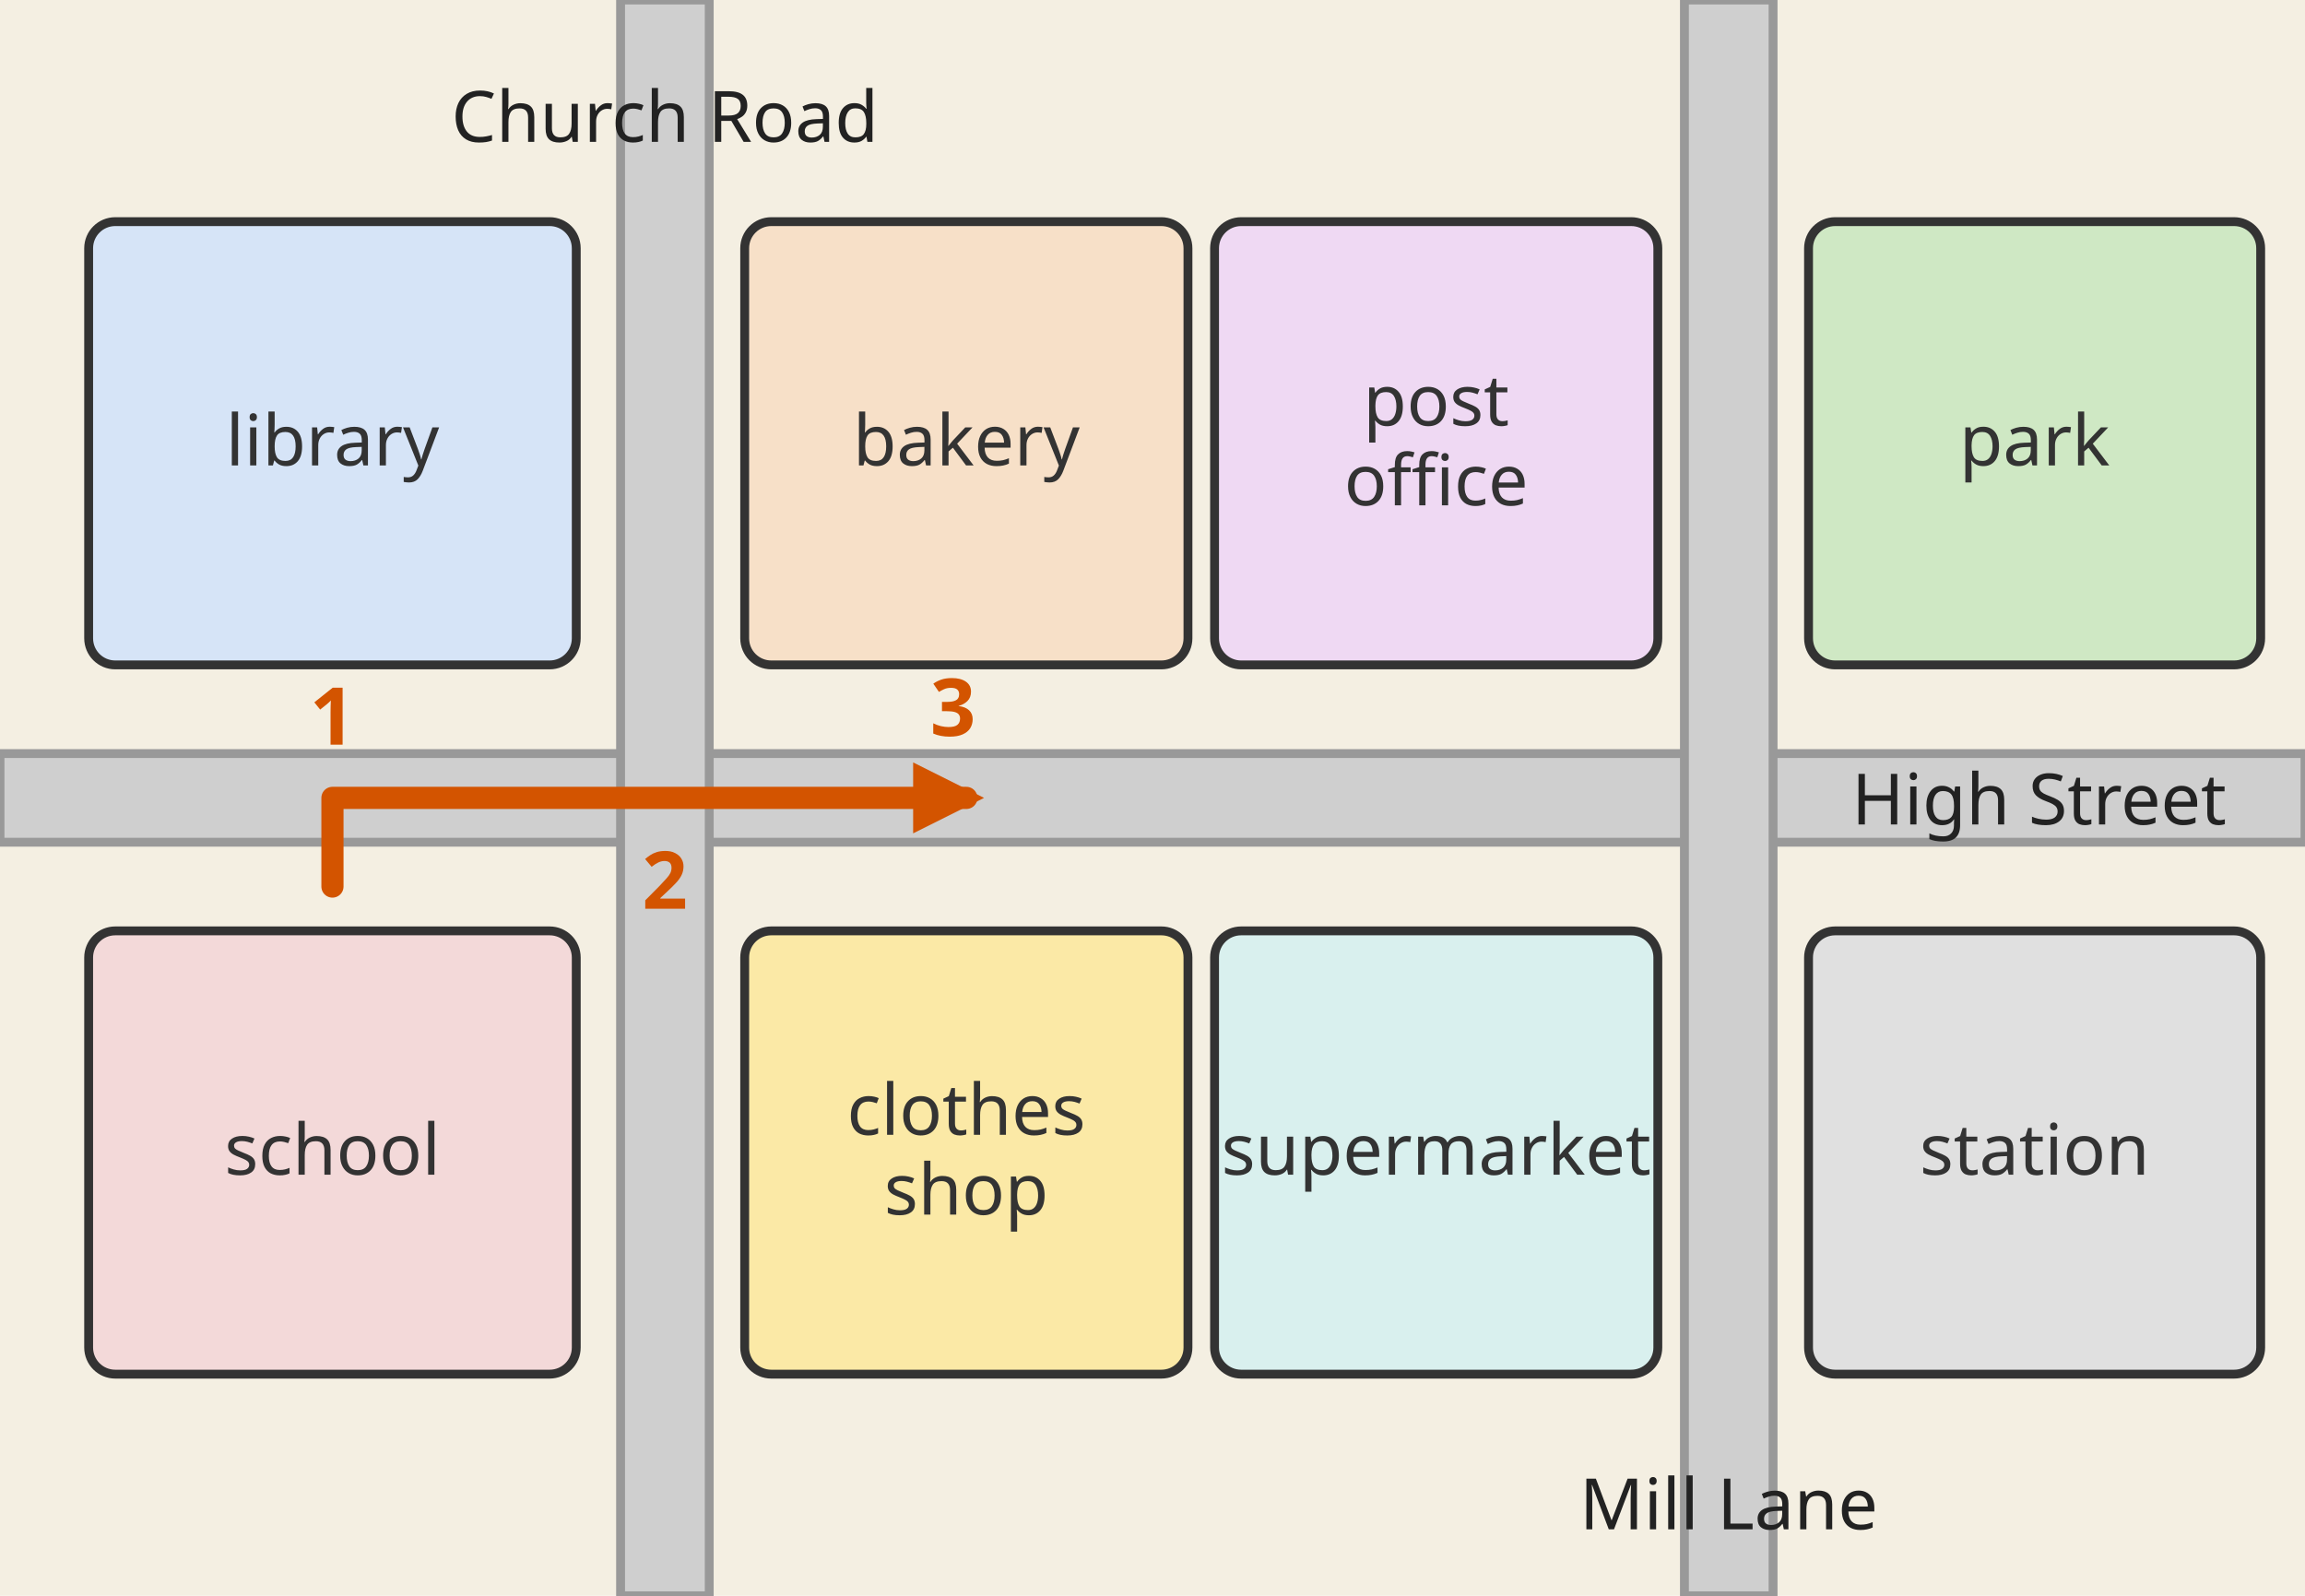
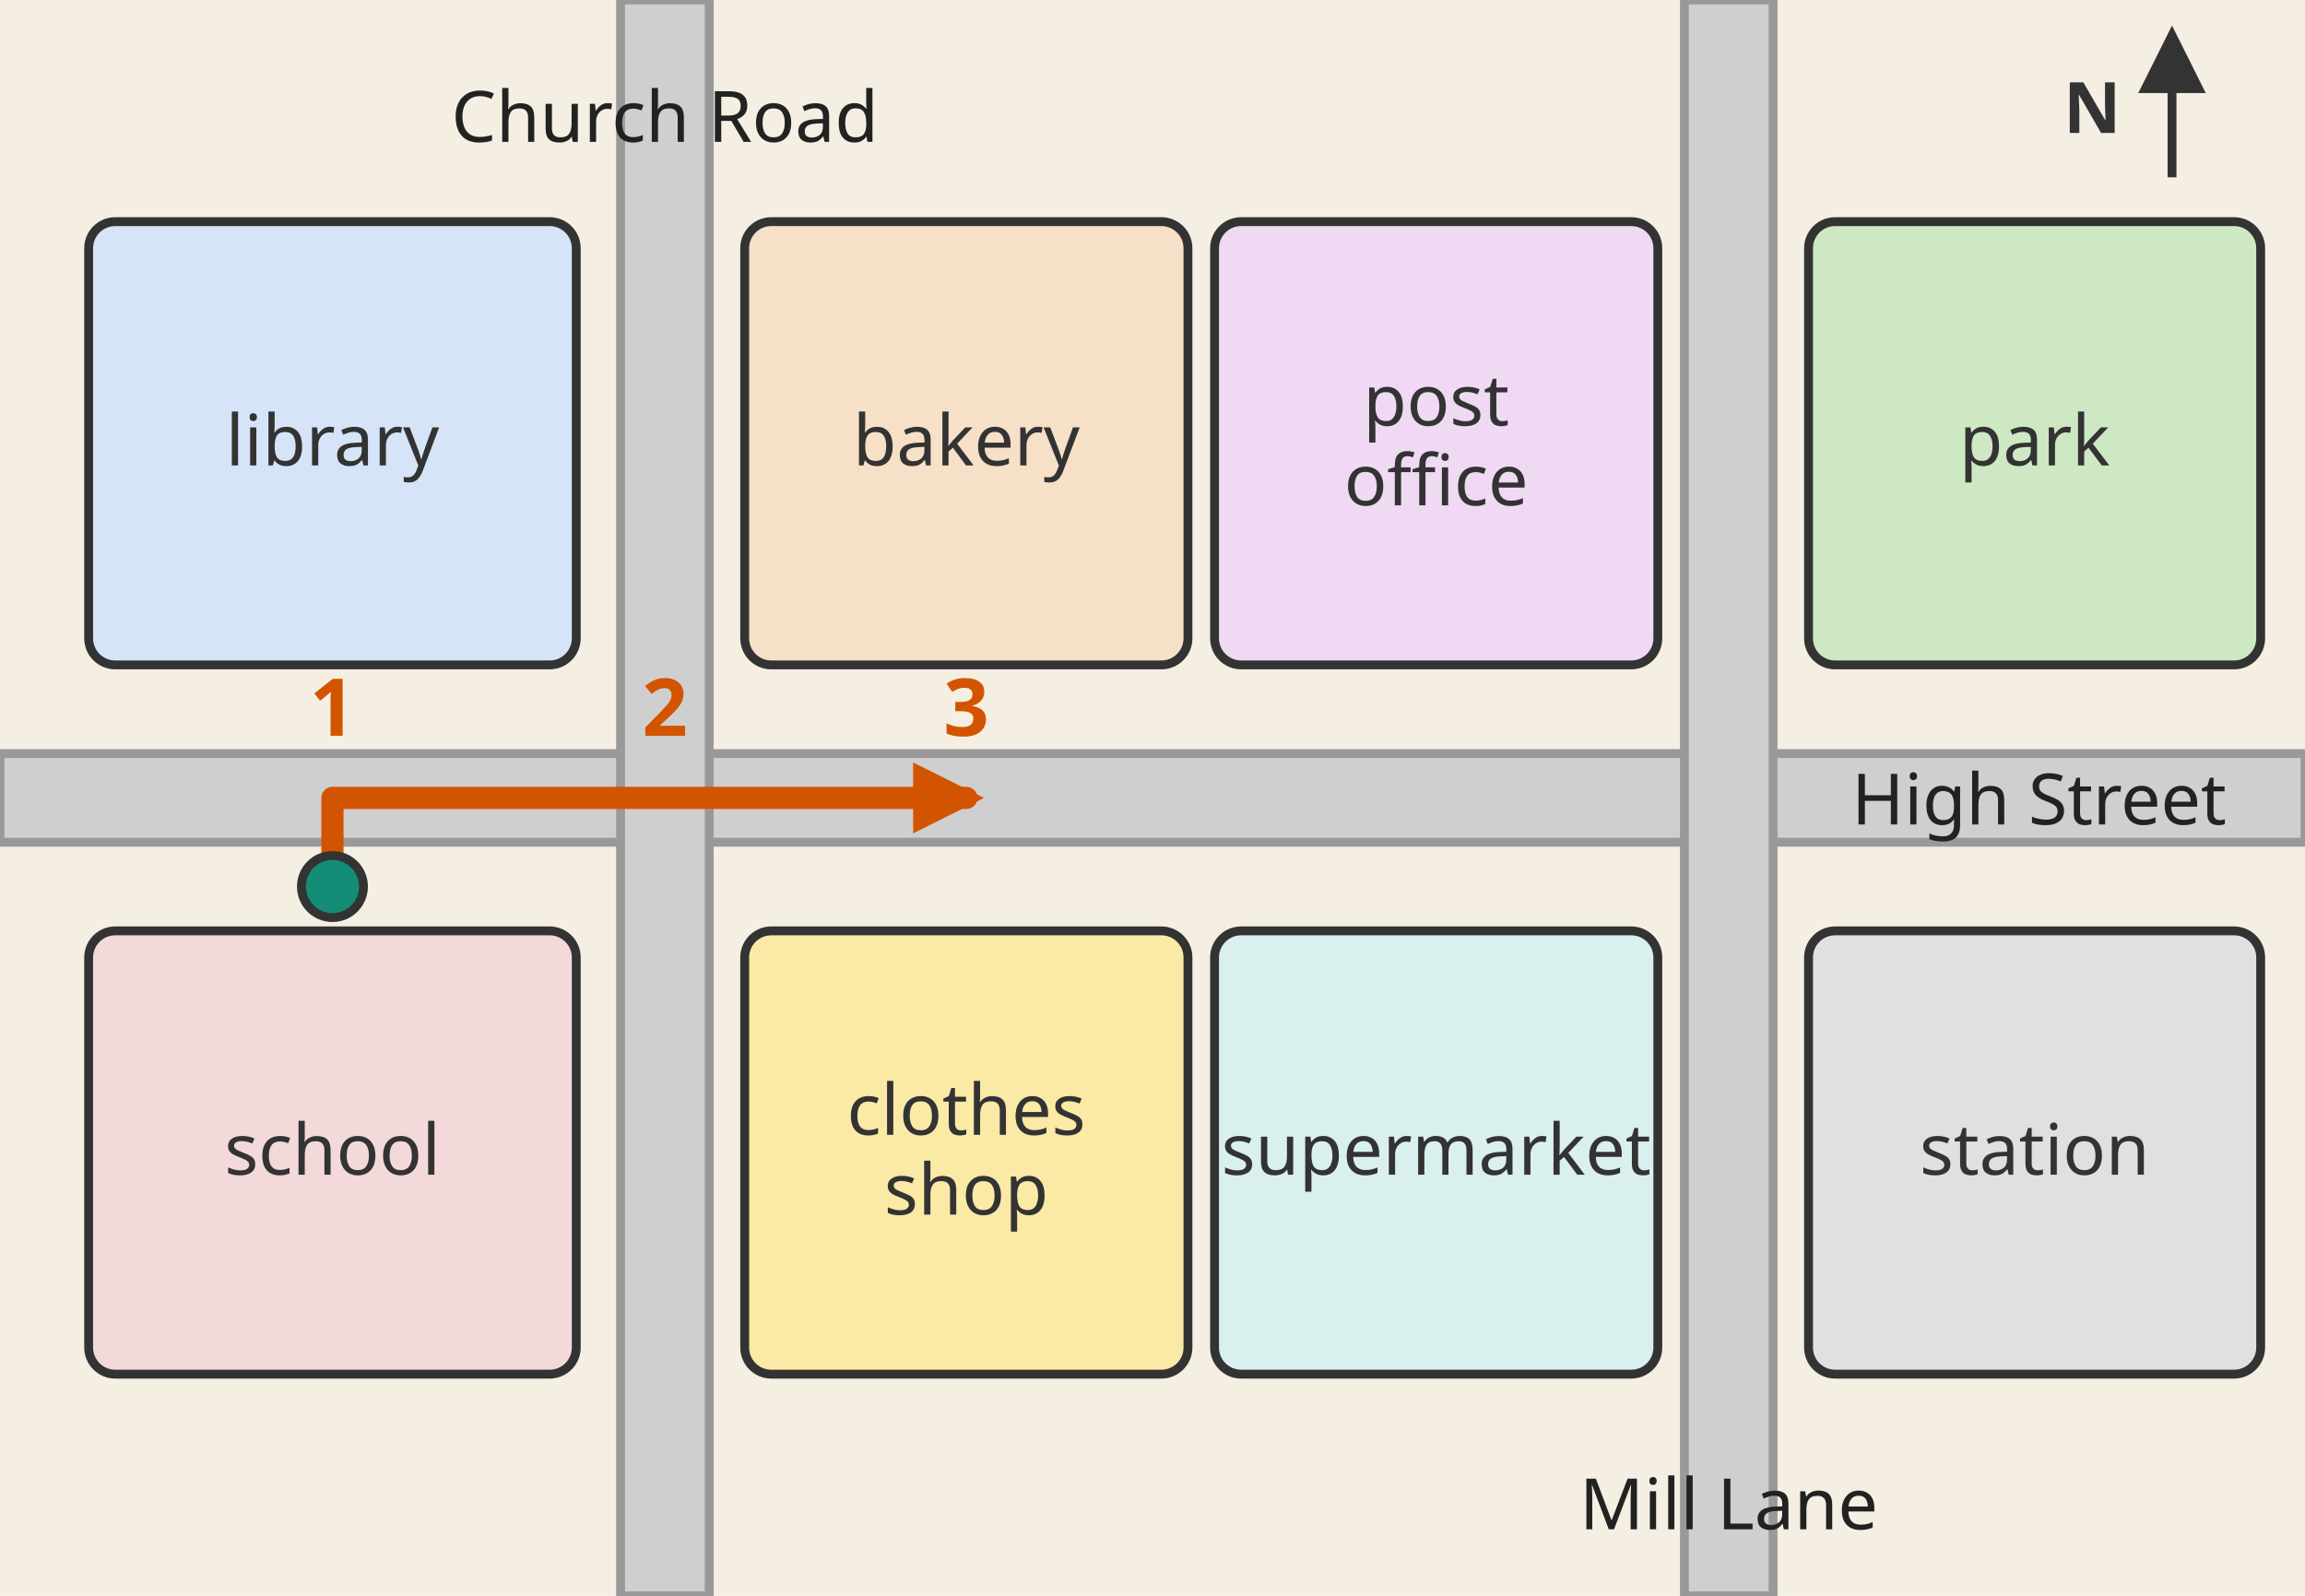
<svg xmlns="http://www.w3.org/2000/svg" viewBox="0 0 520 360" role="img">
  <defs>
    <g id="sophie" stroke="#333" stroke-width="2" stroke-linejoin="round" stroke-linecap="round">
      <path d="M14 168 C8 120 22 88 50 84 C78 88 92 120 86 168 C70 178 30 178 14 168 Z" fill="#3a9a5b" />
      <ellipse cx="50" cy="52" rx="30" ry="32" fill="#f3d2b3" />
      <path d="M18 54 Q14 14 50 12 Q86 14 82 54 Q80 34 62 28 Q40 36 22 40 Z" fill="#d9b45a" />
      <path d="M20 50 C10 70 12 96 22 108" fill="none" stroke="#d9b45a" stroke-width="8" />
      <path d="M80 50 C90 70 88 96 78 108" fill="none" stroke="#d9b45a" stroke-width="8" />
      <circle cx="40" cy="56" r="3" fill="#222" />
      <circle cx="60" cy="56" r="3" fill="#222" />
      <path d="M42 68 Q50 75 58 68" fill="none" />
    </g>
    <g id="ellie" stroke="#333" stroke-width="2" stroke-linejoin="round" stroke-linecap="round">
      <path d="M14 168 C8 120 22 88 50 84 C78 88 92 120 86 168 C70 178 30 178 14 168 Z" fill="#d33" />
      <ellipse cx="50" cy="52" rx="30" ry="32" fill="#f3d2b3" />
      <path d="M18 54 Q14 14 50 12 Q86 14 82 54 Q80 34 62 28 Q40 36 22 40 Z" fill="#b5501e" />
      <path d="M82 30 C104 34 108 70 92 90" fill="none" stroke="#b5501e" stroke-width="10" />
      <circle cx="40" cy="56" r="3" fill="#222" />
      <circle cx="60" cy="56" r="3" fill="#222" />
      <path d="M42 68 Q50 75 58 68" fill="none" />
    </g>
    <g id="peter" stroke="#333" stroke-width="2" stroke-linejoin="round" stroke-linecap="round">
      <path d="M14 168 C8 120 22 88 50 84 C78 88 92 120 86 168 C70 178 30 178 14 168 Z" fill="#e0b020" />
      <ellipse cx="50" cy="52" rx="30" ry="32" fill="#f3d2b3" />
      <path d="M18 54 Q14 14 50 12 Q86 14 82 54 Q80 34 62 28 Q40 36 22 40 Z" fill="#6b3f1e" />
      <circle cx="40" cy="56" r="3" fill="#222" />
      <circle cx="60" cy="56" r="3" fill="#222" />
      <path d="M40 66 Q50 78 60 66" fill="none" />
    </g>
    <g id="amir" stroke="#333" stroke-width="2" stroke-linejoin="round" stroke-linecap="round">
      <path d="M14 168 C8 120 22 88 50 84 C78 88 92 120 86 168 C70 178 30 178 14 168 Z" fill="#3a6fd8" />
      <ellipse cx="50" cy="54" rx="30" ry="32" fill="#c68f62" />
      <path d="M18 54 Q10 22 30 14 Q40 6 52 12 Q72 6 82 22 Q92 40 82 54 Q80 34 62 28 Q40 34 22 42 Z" fill="#222" />
      <circle cx="39" cy="57" r="8" fill="none" />
      <circle cx="61" cy="57" r="8" fill="none" />
      <path d="M47 57 L53 57" fill="none" />
      <circle cx="39" cy="57" r="2.5" fill="#222" />
      <circle cx="61" cy="57" r="2.5" fill="#222" />
      <path d="M42 70 Q50 77 58 70" fill="none" />
    </g>
    <g id="hill" stroke="#333" stroke-width="2" stroke-linejoin="round" stroke-linecap="round">
      <path d="M10 168 C4 120 20 88 50 84 C80 88 96 120 90 168 C72 178 28 178 10 168 Z" fill="#8a5a2b" />
      <ellipse cx="50" cy="52" rx="30" ry="32" fill="#f3d2b3" />
      <path d="M18 50 Q14 14 50 12 Q86 14 82 50 Q80 30 62 26 Q40 32 22 38 Z" fill="#9a9a9a" />
      <circle cx="40" cy="56" r="3" fill="#222" />
      <circle cx="60" cy="56" r="3" fill="#222" />
      <path d="M42 68 Q50 75 58 68" fill="none" />
    </g>
    <g id="parker" stroke="#333" stroke-width="2" stroke-linejoin="round" stroke-linecap="round">
      <path d="M12 168 C6 120 20 88 50 84 C80 88 94 120 88 168 C72 178 28 178 12 168 Z" fill="#8a4fb0" />
      <ellipse cx="50" cy="52" rx="30" ry="32" fill="#f3d2b3" />
      <path d="M18 54 Q14 14 50 12 Q86 14 82 54 Q80 34 62 28 Q40 36 22 40 Z" fill="#7a4a2a" />
      <circle cx="50" cy="8" r="12" fill="#7a4a2a" />
      <circle cx="40" cy="56" r="3" fill="#222" />
      <circle cx="60" cy="56" r="3" fill="#222" />
      <path d="M42 68 Q50 75 58 68" fill="none" />
    </g>
  </defs>
  <rect width="520" height="360" fill="#f4efe2" />
  <g fill="#cfcfcf" stroke="#999" stroke-width="2">
    <rect x="0" y="170" width="520" height="20" />
    <rect x="140" y="0" width="20" height="360" />
    <rect x="380" y="0" width="20" height="360" />
  </g>
  <rect x="20" y="50" width="110" height="100" rx="6" fill="#d6e4f7" stroke="#333" stroke-width="2" />
  <text x="75.0" y="105.0" text-anchor="middle" font-family="sans-serif" font-size="16" font-weight="normal" fill="#333">library</text>
  <rect x="168" y="50" width="100" height="100" rx="6" fill="#f7e0c8" stroke="#333" stroke-width="2" />
  <text x="218.0" y="105.0" text-anchor="middle" font-family="sans-serif" font-size="16" font-weight="normal" fill="#333">bakery</text>
  <rect x="274" y="50" width="100" height="100" rx="6" fill="#efd9f3" stroke="#333" stroke-width="2" />
  <text x="324.0" y="96.0" text-anchor="middle" font-family="sans-serif" font-size="16" font-weight="normal" fill="#333">post</text>
  <text x="324.0" y="114.0" text-anchor="middle" font-family="sans-serif" font-size="16" font-weight="normal" fill="#333">office</text>
  <rect x="408" y="50" width="102" height="100" rx="6" fill="#cfe8c4" stroke="#333" stroke-width="2" />
  <text x="459.0" y="105.0" text-anchor="middle" font-family="sans-serif" font-size="16" font-weight="normal" fill="#333">park</text>
  <rect x="20" y="210" width="110" height="100" rx="6" fill="#f3d9d9" stroke="#333" stroke-width="2" />
  <text x="75.0" y="265.0" text-anchor="middle" font-family="sans-serif" font-size="16" font-weight="normal" fill="#333">school</text>
  <rect x="168" y="210" width="100" height="100" rx="6" fill="#fbe9a6" stroke="#333" stroke-width="2" />
  <text x="218.0" y="256.0" text-anchor="middle" font-family="sans-serif" font-size="16" font-weight="normal" fill="#333">clothes</text>
  <text x="218.0" y="274.0" text-anchor="middle" font-family="sans-serif" font-size="16" font-weight="normal" fill="#333">shop</text>
  <rect x="274" y="210" width="100" height="100" rx="6" fill="#d9f0ee" stroke="#333" stroke-width="2" />
  <text x="324.0" y="265.0" text-anchor="middle" font-family="sans-serif" font-size="16" font-weight="normal" fill="#333">supermarket</text>
  <rect x="408" y="210" width="102" height="100" rx="6" fill="#e0e0e0" stroke="#333" stroke-width="2" />
  <text x="459.0" y="265.0" text-anchor="middle" font-family="sans-serif" font-size="16" font-weight="normal" fill="#333">station</text>
+   <g stroke="#333" stroke-width="2" fill="#333">
+     <path d="M490 40 V12" fill="none" />
+     <path d="M484 20 L490 8 L496 20 Z" />
+   </g>
+   <text x="472" y="30" text-anchor="middle" font-family="sans-serif" font-size="16" font-weight="bold" fill="#333">N</text>
  <text x="460" y="186" text-anchor="middle" font-family="sans-serif" font-size="16" font-weight="normal" fill="#222">High Street</text>
  <text x="150" y="32" text-anchor="middle" font-family="sans-serif" font-size="16" font-weight="normal" fill="#222">Church Road</text>
  <text x="390" y="345" text-anchor="middle" font-family="sans-serif" font-size="16" font-weight="normal" fill="#222">Mill Lane</text>
  <path d="M75 200 V180 H218" fill="none" stroke="#d35400" stroke-width="5" stroke-linecap="round" stroke-linejoin="round" />
  <path d="M206 172 L222 180 L206 188 Z" fill="#d35400" />
-   <text x="75" y="168" text-anchor="middle" font-family="sans-serif" font-size="18" font-weight="bold" fill="#d35400">1</text>
-   <text x="215" y="166" text-anchor="middle" font-family="sans-serif" font-size="18" font-weight="bold" fill="#d35400">3</text>
-   <text x="150" y="205" text-anchor="middle" font-family="sans-serif" font-size="18" font-weight="bold" fill="#d35400">2</text>
+   <text x="75" y="166" text-anchor="middle" font-family="sans-serif" font-size="18" font-weight="bold" fill="#d35400">1</text>
+   <text x="218" y="166" text-anchor="middle" font-family="sans-serif" font-size="18" font-weight="bold" fill="#d35400">3</text>
+   <text x="150" y="166" text-anchor="middle" font-family="sans-serif" font-size="18" font-weight="bold" fill="#d35400">2</text>
+   <circle cx="75" cy="200" r="7" fill="#138d75" stroke="#333" stroke-width="2" />
</svg>
